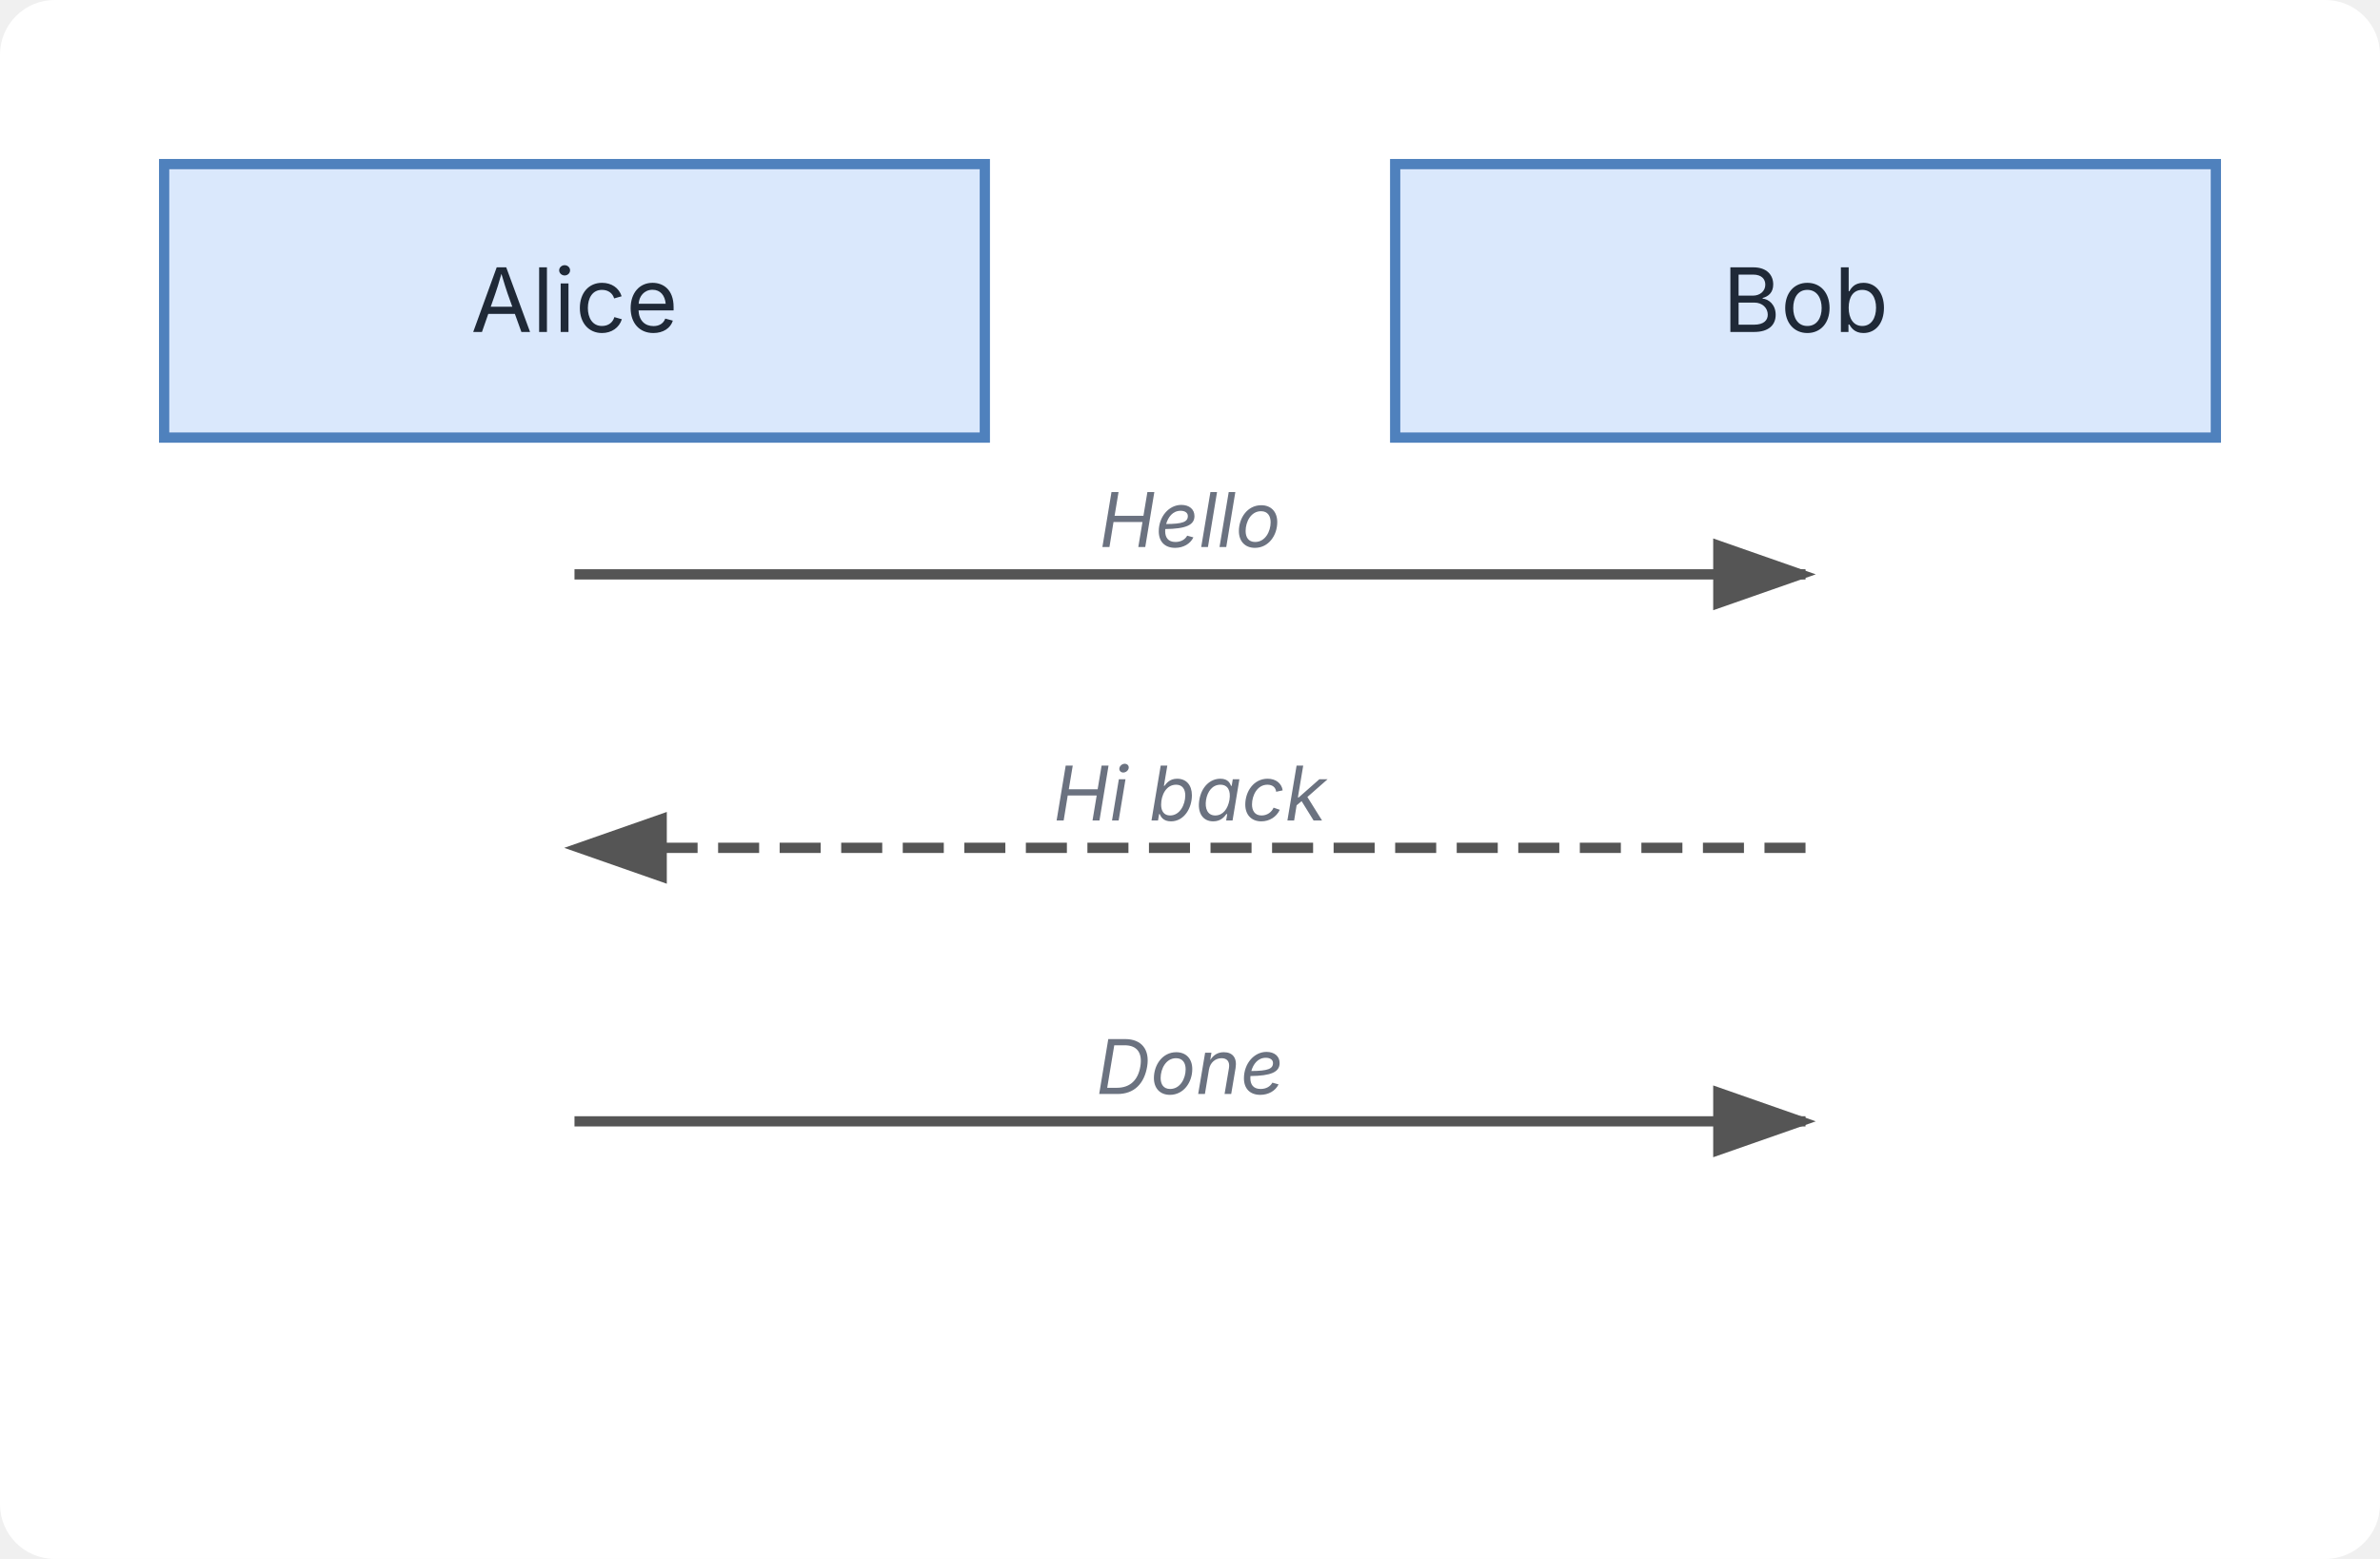
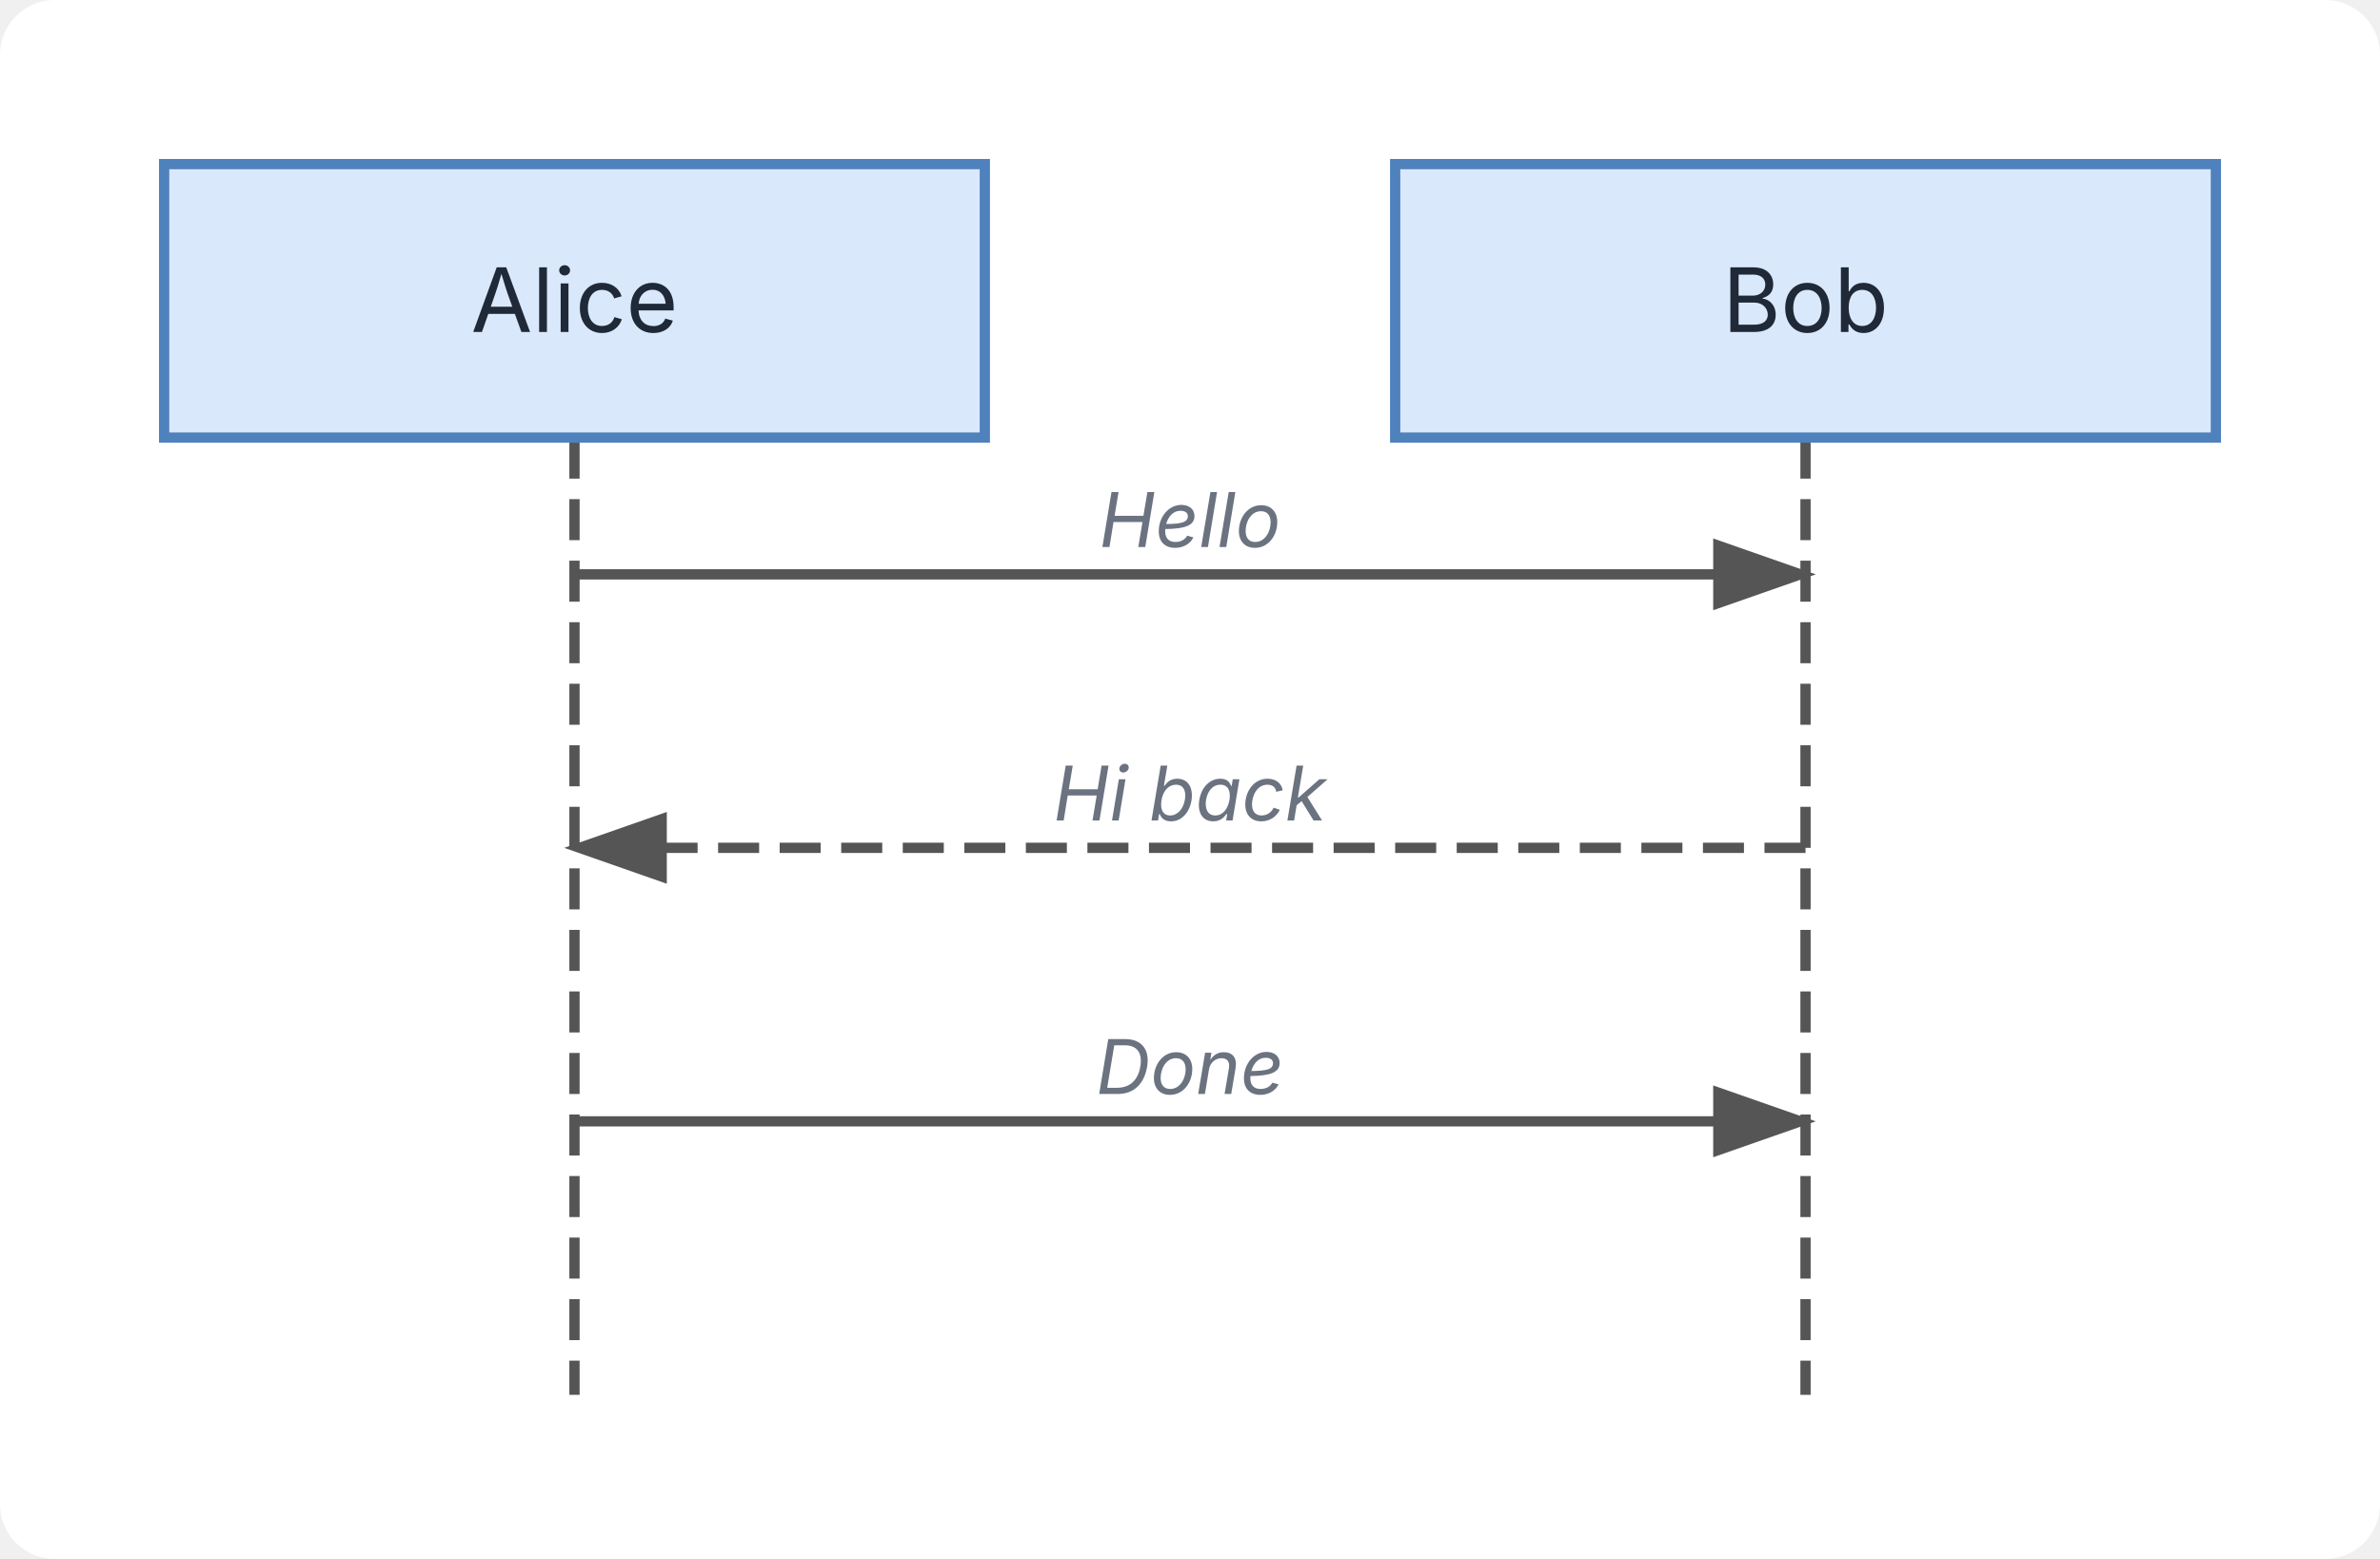
<svg xmlns="http://www.w3.org/2000/svg" width="348.00" height="228.00" viewBox="0 0 348.00 228.00">
  <defs>
    <marker id="arrowhead" markerWidth="10" markerHeight="7" refX="9" refY="3.5" orient="auto">
      <polygon points="0 0, 10 3.5, 0 7" fill="#555555" />
    </marker>
  </defs>
  <rect width="348.00" height="228.00" fill="#FFFFFF" rx="8.00" ry="8.00" />
+   <line x1="84.00" y1="64.00" x2="84.00" y2="204.00" stroke="#555555" stroke-width="1.50" stroke-dasharray="6,3" />
+   <line x1="264.00" y1="64.00" x2="264.00" y2="204.00" stroke="#555555" stroke-width="1.50" stroke-dasharray="6,3" />
  <path d="M 84.00,84.00 C 156.00,84.00 192.00,84.00 264.00,84.00" fill="none" stroke="#555555" stroke-width="1.50" marker-end="url(#arrowhead)" />
  <text x="174.00" y="80.00" text-anchor="middle" font-family="&quot;Segoe UI&quot;, Inter, Arial, sans-serif" font-size="11.05" fill="#6B7280" font-style="italic">Hello</text>
  <path d="M 264.00,124.00 C 192.00,124.00 156.00,124.00 84.00,124.00" fill="none" stroke="#555555" stroke-width="1.50" stroke-dasharray="6,3" marker-end="url(#arrowhead)" />
  <text x="174.00" y="120.00" text-anchor="middle" font-family="&quot;Segoe UI&quot;, Inter, Arial, sans-serif" font-size="11.05" fill="#6B7280" font-style="italic">Hi back</text>
  <path d="M 84.00,164.00 C 156.00,164.00 192.00,164.00 264.00,164.00" fill="none" stroke="#555555" stroke-width="1.50" marker-end="url(#arrowhead)" />
  <text x="174.00" y="160.00" text-anchor="middle" font-family="&quot;Segoe UI&quot;, Inter, Arial, sans-serif" font-size="11.05" fill="#6B7280" font-style="italic">Done</text>
  <g transform="translate(24.00,24.00)">
    <rect width="120.00" height="40.00" rx="0" ry="0" fill="#DAE8FC" stroke="#4F81BD" stroke-width="1.50" />
    <text x="60.00" y="24.55" text-anchor="middle" font-family="&quot;Segoe UI&quot;, Inter, Arial, sans-serif" font-size="13.00" fill="#1F2937">Alice</text>
  </g>
  <g transform="translate(204.00,24.00)">
    <rect width="120.00" height="40.00" rx="0" ry="0" fill="#DAE8FC" stroke="#4F81BD" stroke-width="1.50" />
    <text x="60.00" y="24.55" text-anchor="middle" font-family="&quot;Segoe UI&quot;, Inter, Arial, sans-serif" font-size="13.00" fill="#1F2937">Bob</text>
  </g>
</svg>
